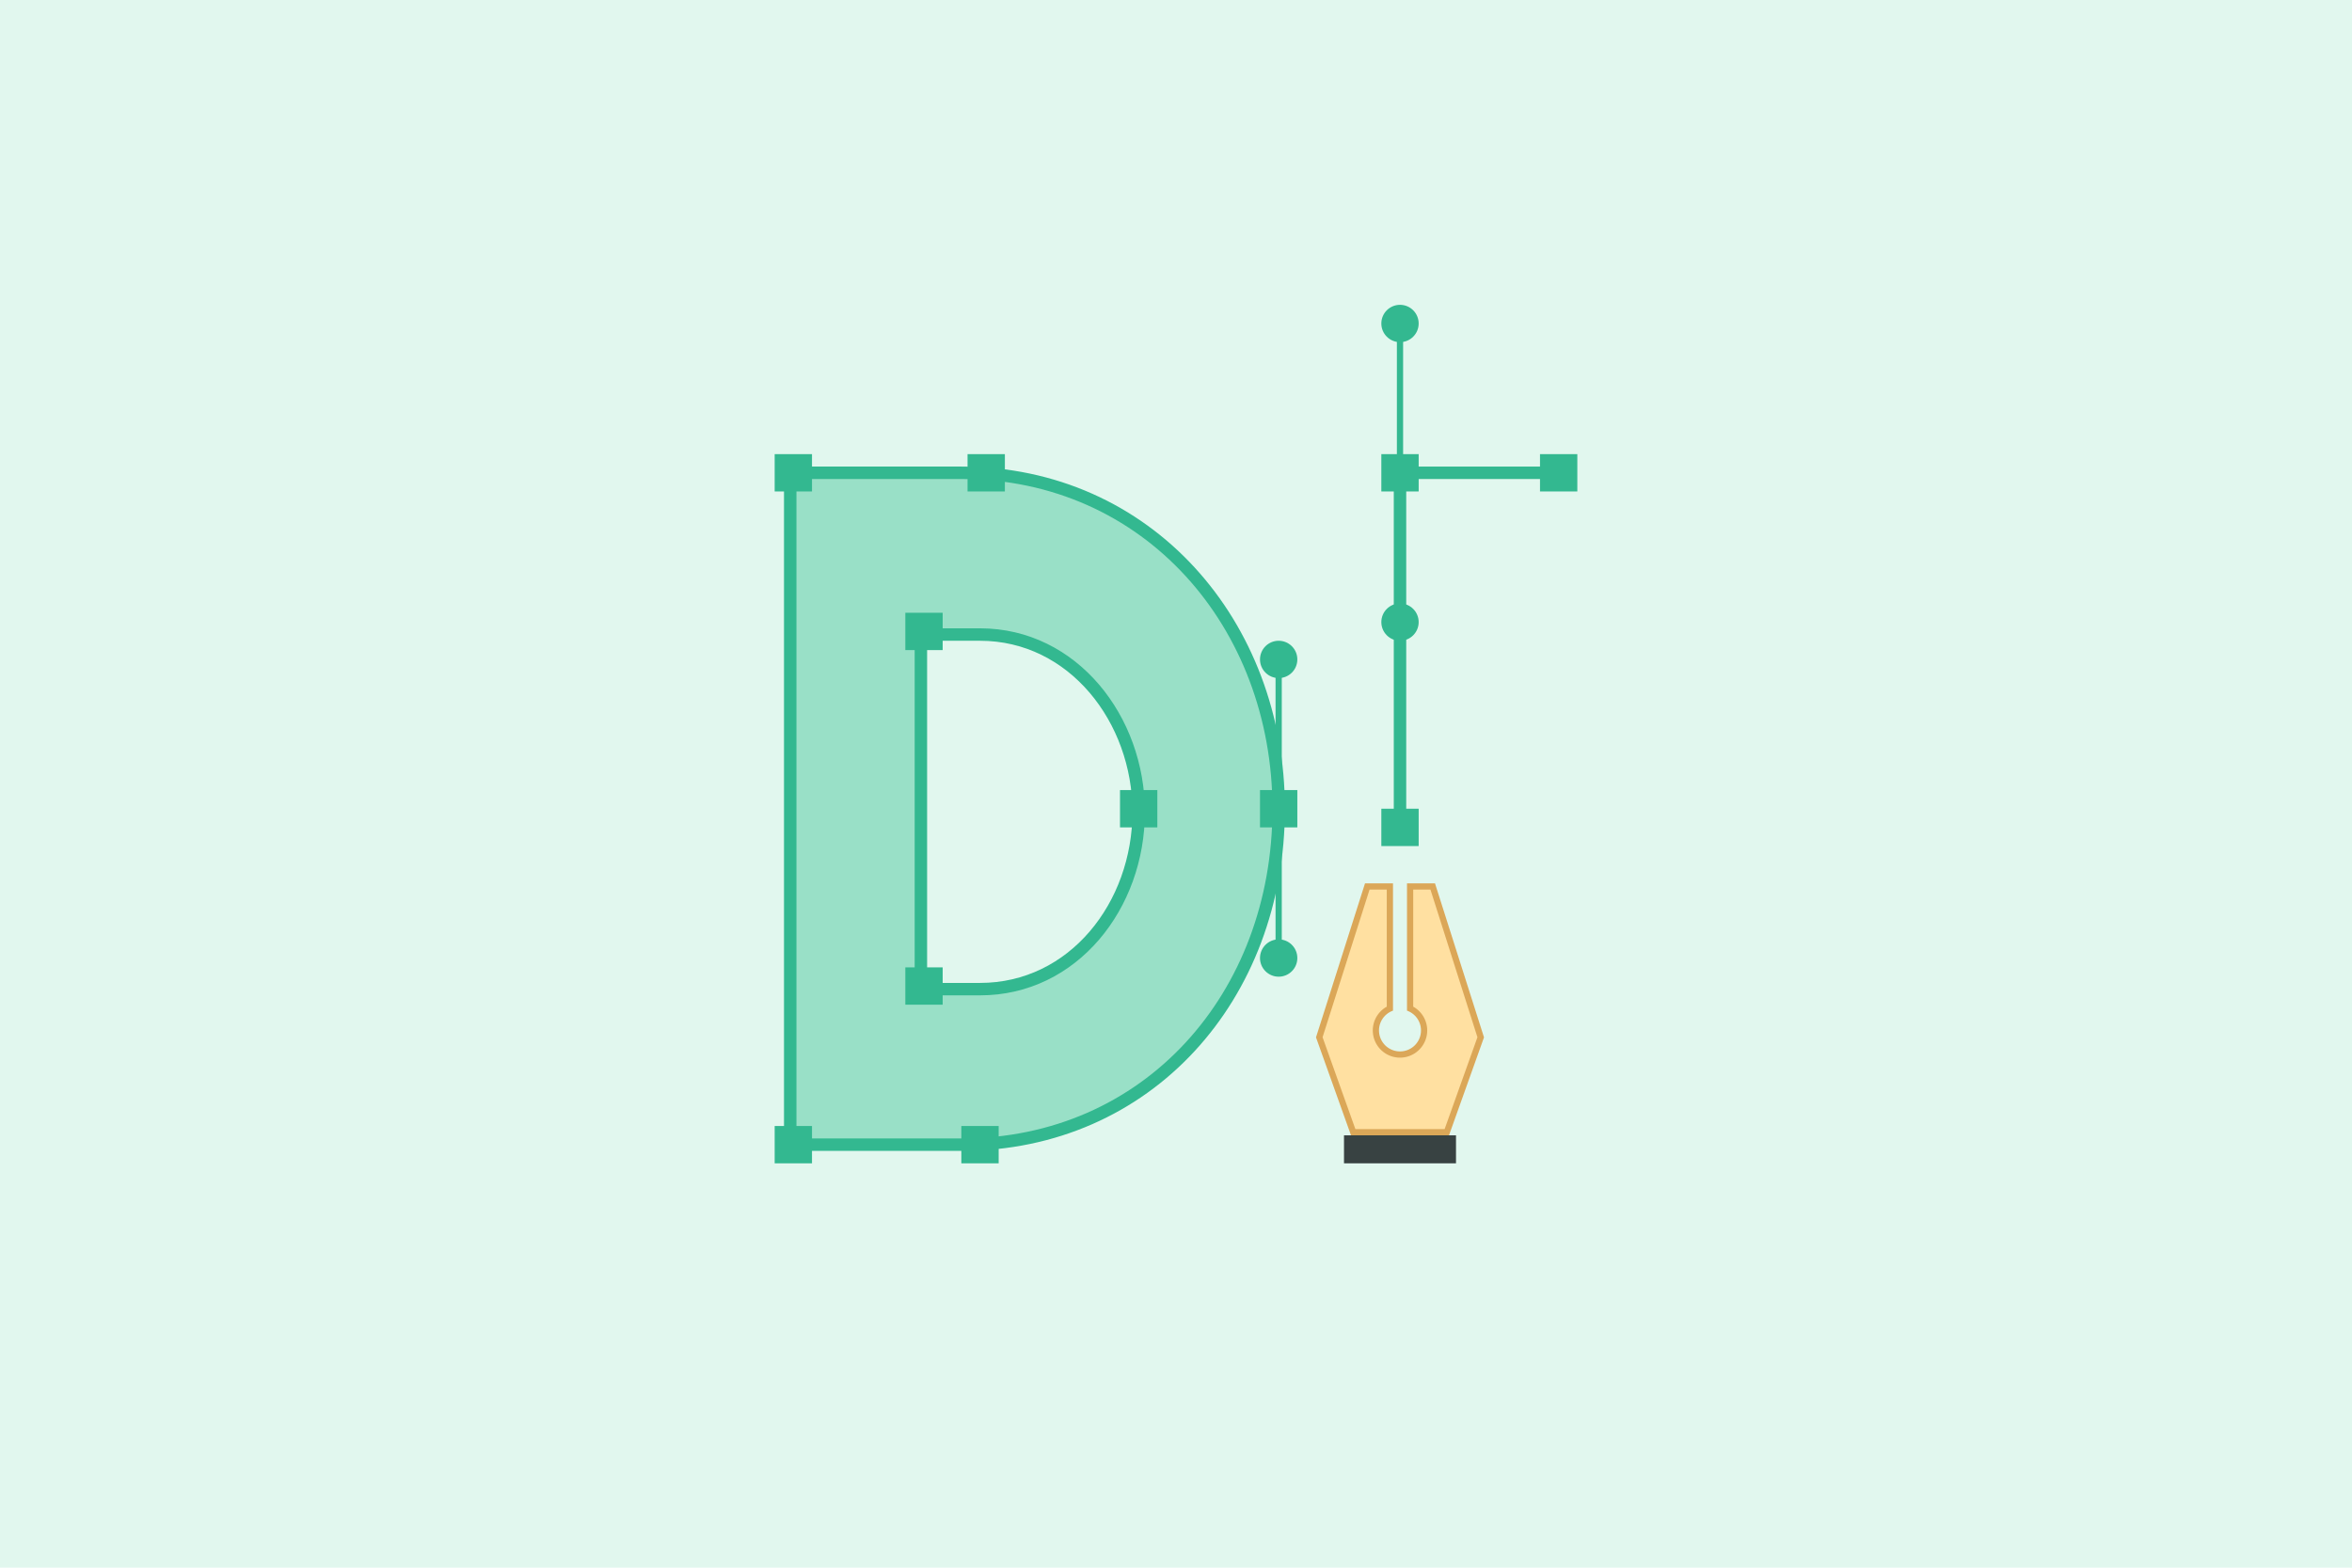
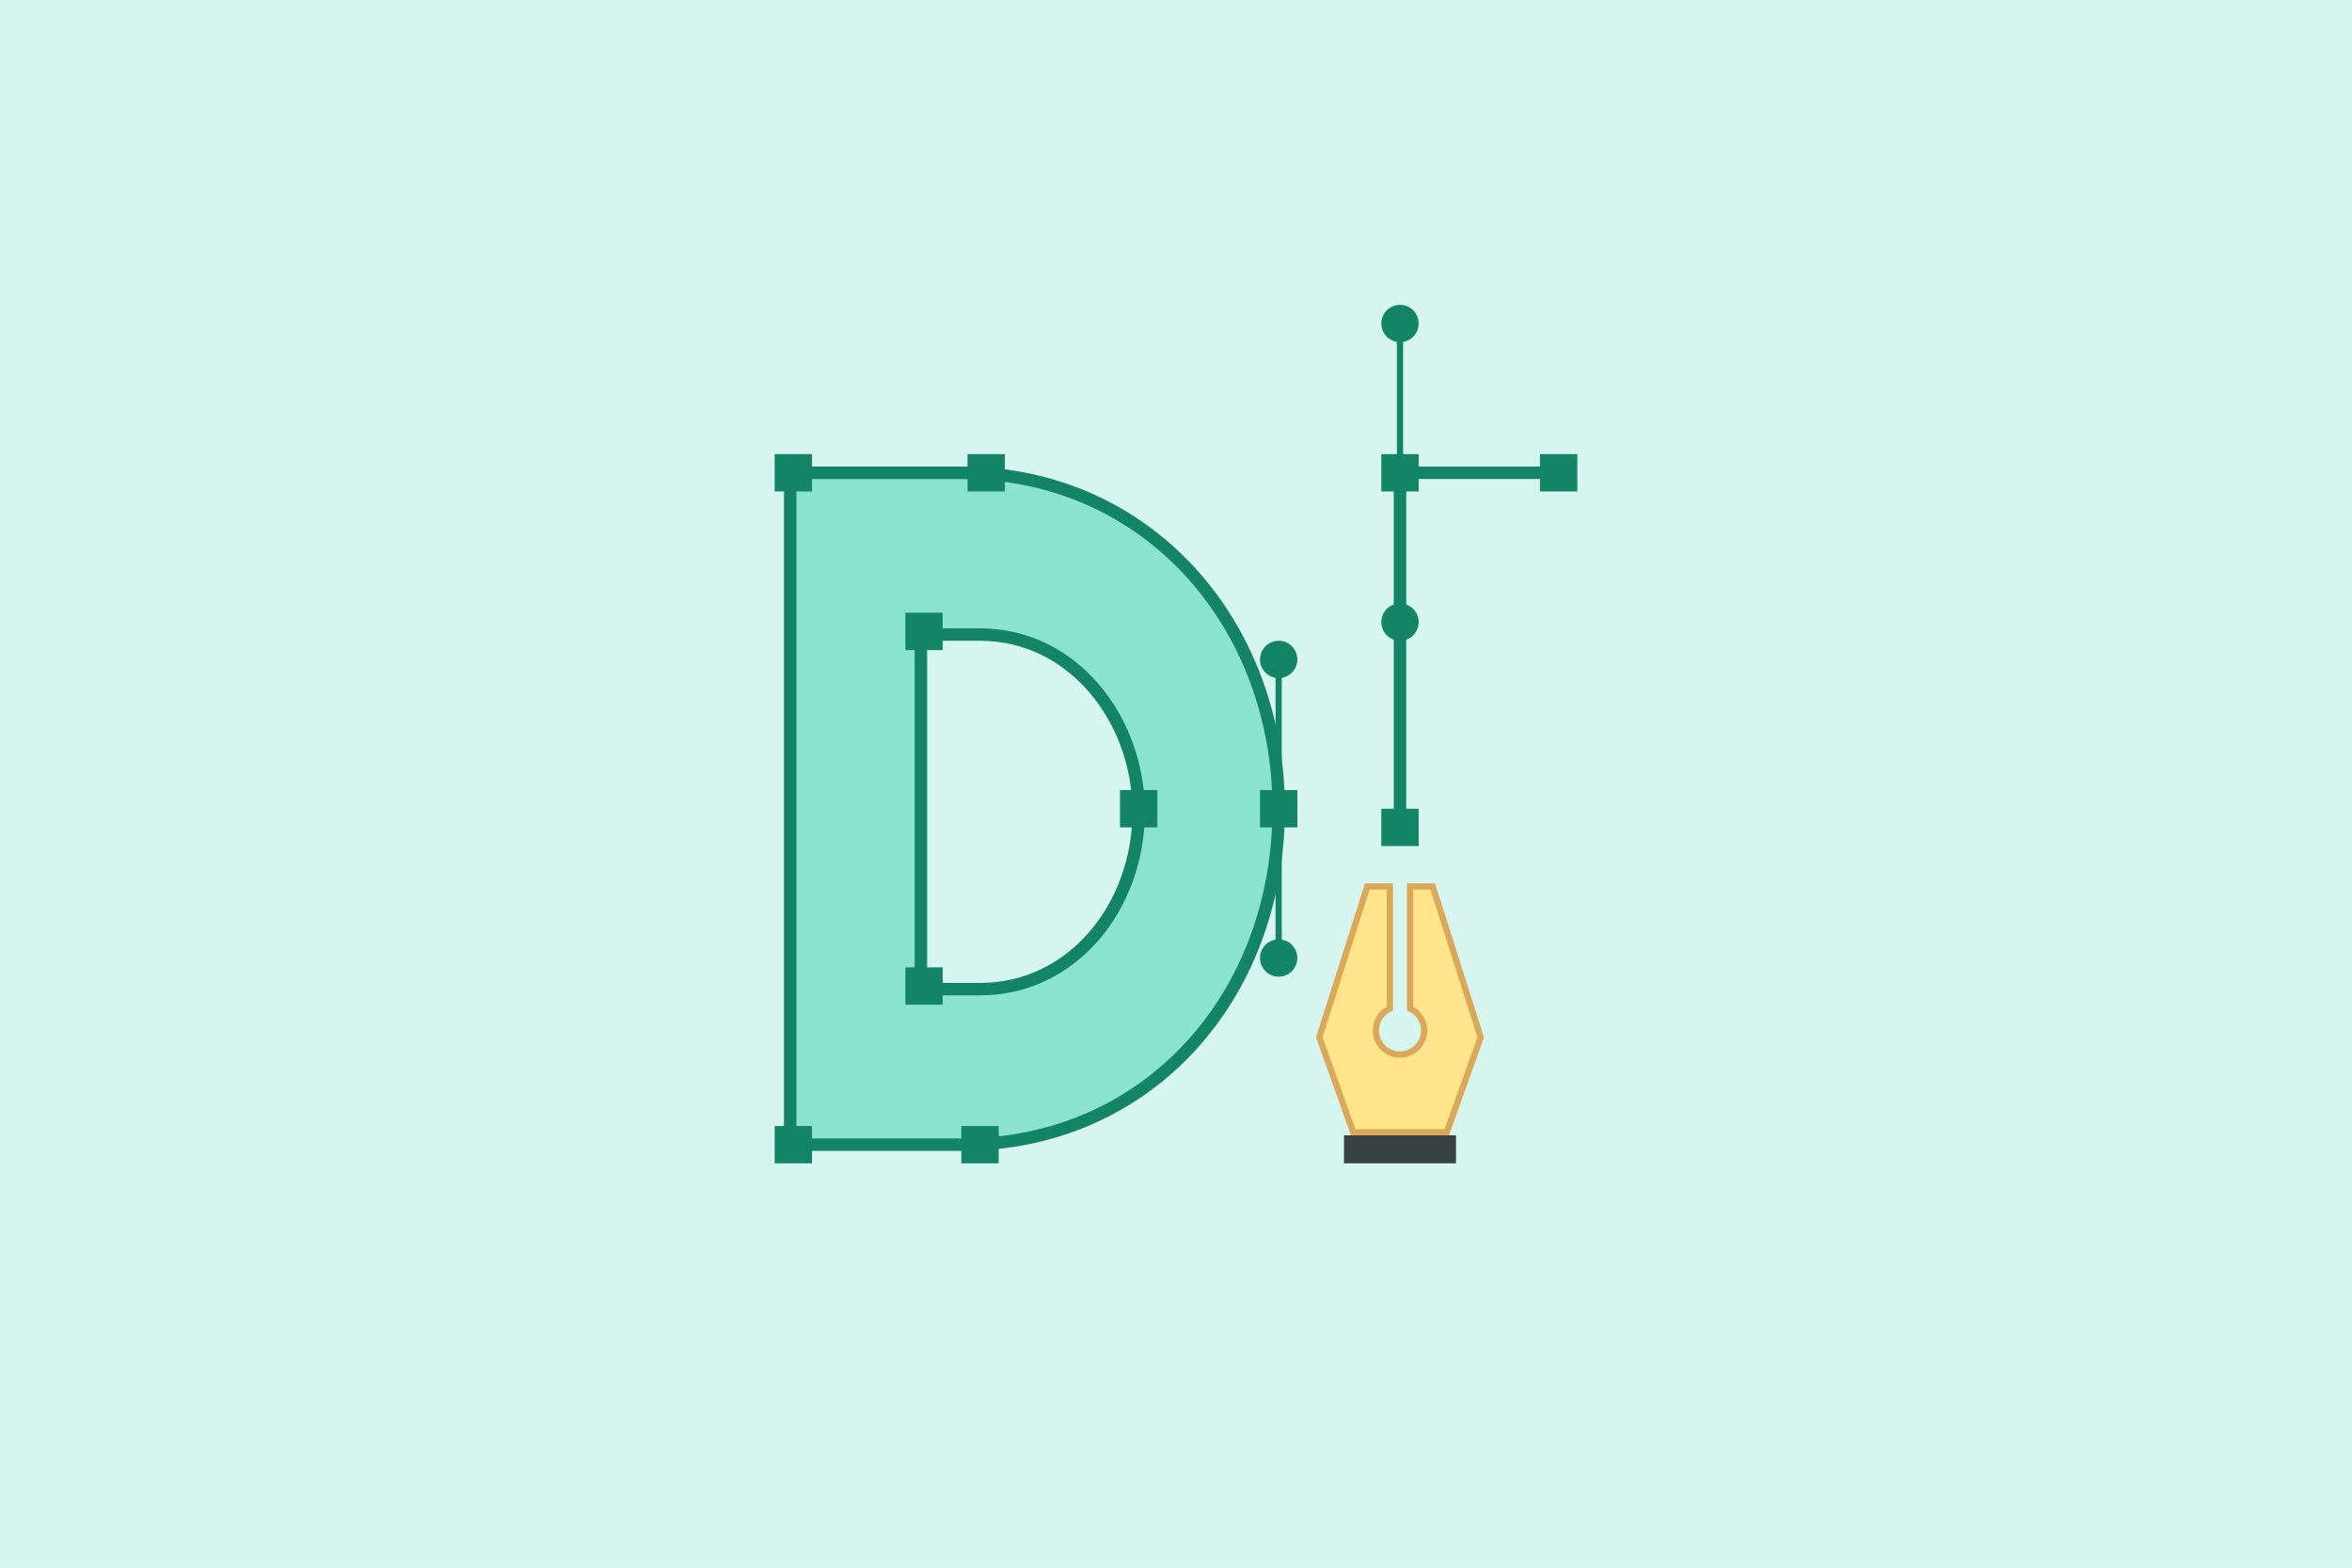
- <svg xmlns="http://www.w3.org/2000/svg" viewBox="0 0 378 252">
+ <svg xmlns="http://www.w3.org/2000/svg" width="378" height="252" viewBox="0 0 378 252">
  <defs>
    <style>
      .a {
-         fill: #e1f7ee;
+         fill: #d5f5ee;
      }

      .b, .e {
        fill: none;
      }

      .b, .c, .e {
-         stroke: #33b890;
+         stroke: #138466;
        stroke-miterlimit: 10;
      }

      .b, .c {
        stroke-width: 2px;
      }

      .c {
-         fill: #99e0c7;
+         fill: #89e3cd;
      }

      .d {
-         fill: #33b890;
+         fill: #138466;
      }

      .f {
-         fill: #ffe0a1;
+         fill: #ffe38d;
      }

      .g {
        fill: #dba758;
      }

      .h {
        fill: #384242;
      }
    </style>
  </defs>
  <g>
    <rect class="a" width="378" height="252" />
    <g>
      <polyline class="b" points="252 76 225 76 225 133" />
      <path class="c" d="M154.5,76H127V184h27.5c30,0,51-23.875,51-54C205.5,100.375,184.5,76,154.5,76Zm3,83H148V102h9.5c15,0,25.5,13.688,25.5,28.5C183,145.562,172.5,159,157.5,159Z" />
      <rect class="d" x="124.5" y="73" width="6" height="6" />
      <rect class="d" x="154.5" y="181" width="6" height="6" />
      <rect class="d" x="155.499" y="73" width="6" height="6" />
      <rect class="d" x="124.5" y="181" width="6" height="6" />
      <g>
        <line class="e" x1="205.5" y1="154" x2="205.5" y2="106" />
        <circle class="d" cx="205.5" cy="106" r="3" />
        <circle class="d" cx="205.5" cy="154" r="3" />
        <rect class="d" x="202.5" y="127" width="6" height="6" />
      </g>
      <g>
        <g>
-           <path class="f" d="M217.477,182l-5.45-15.259L219.74,142.5h3.635v19.621a3.875,3.875,0,1,0,3.25,0V142.5H230.26l7.713,24.241L232.523,182Z" />
-           <path class="g" d="M229.894,143l7.551,23.732L232.17,181.5H217.83l-5.274-14.768L220.106,143h2.769v18.815a4.375,4.375,0,1,0,4.25,0V143h2.769m.731-1h-4.5v20.456a3.375,3.375,0,1,1-2.25,0V142h-4.5L211.5,166.75l5.625,15.75h15.75l5.625-15.75L230.625,142Z" />
+           <path class="f" d="M217.478,182l-5.45-15.259L219.74,142.5H223.375v19.621a3.875,3.875,0,1,0,3.25,0V142.5h3.635l7.713,24.241L232.522,182Z" />
+           <path class="g" d="M229.894,143l7.551,23.732L232.17,181.5H217.83l-5.274-14.768L220.106,143h2.769v18.815a4.375,4.375,0,1,0,4.25,0V143h2.769m.731-1h-4.5v20.457a3.375,3.375,0,1,1-2.25,0V142h-4.5L211.5,166.75l5.625,15.75h15.75l5.625-15.75L230.625,142Z" />
        </g>
        <rect class="h" x="216" y="182.5" width="18" height="4.5" />
      </g>
      <rect class="d" x="145.5" y="98.5" width="6" height="6" />
      <rect class="d" x="180" y="127" width="6" height="6" />
      <rect class="d" x="145.5" y="155.5" width="6" height="6" />
      <g>
        <line class="e" x1="225" y1="100" x2="225" y2="52" />
        <circle class="d" cx="225" cy="52" r="3" />
        <circle class="d" cx="225" cy="100" r="3" />
        <rect class="d" x="222" y="73" width="6" height="6" />
      </g>
      <rect class="d" x="247.5" y="73" width="6" height="6" />
      <rect class="d" x="222" y="130" width="6" height="6" />
    </g>
  </g>
</svg>
